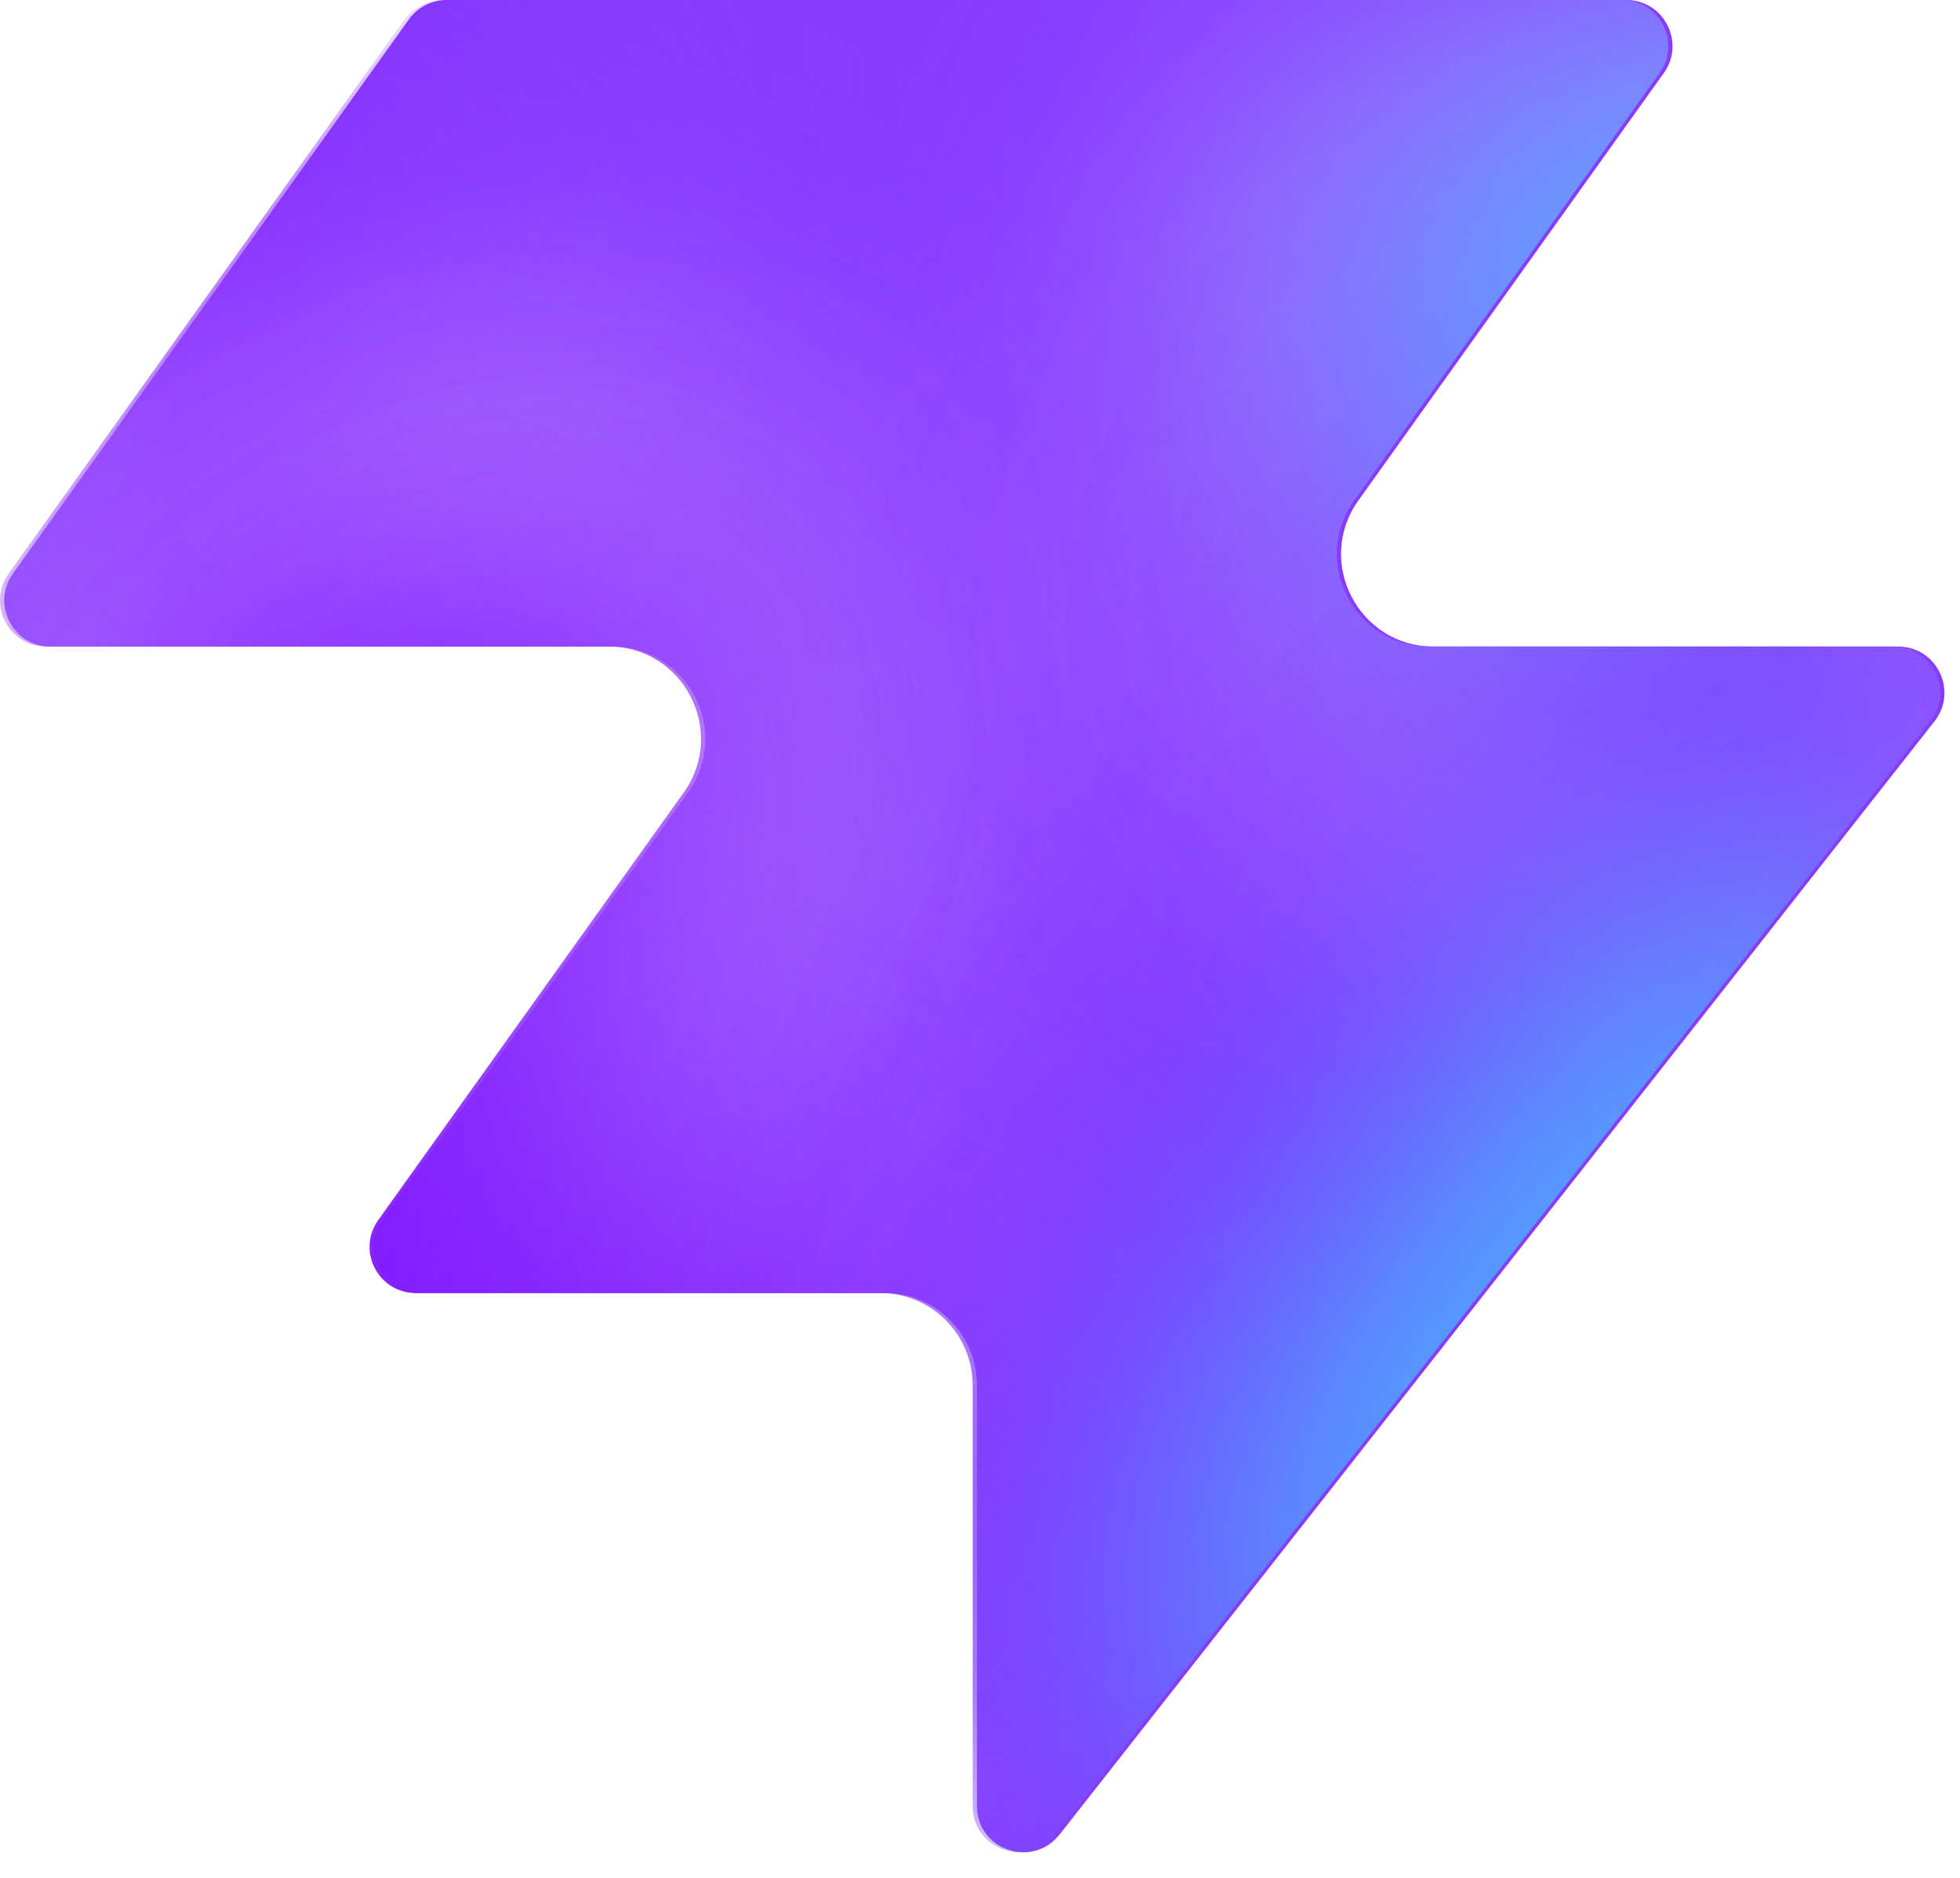
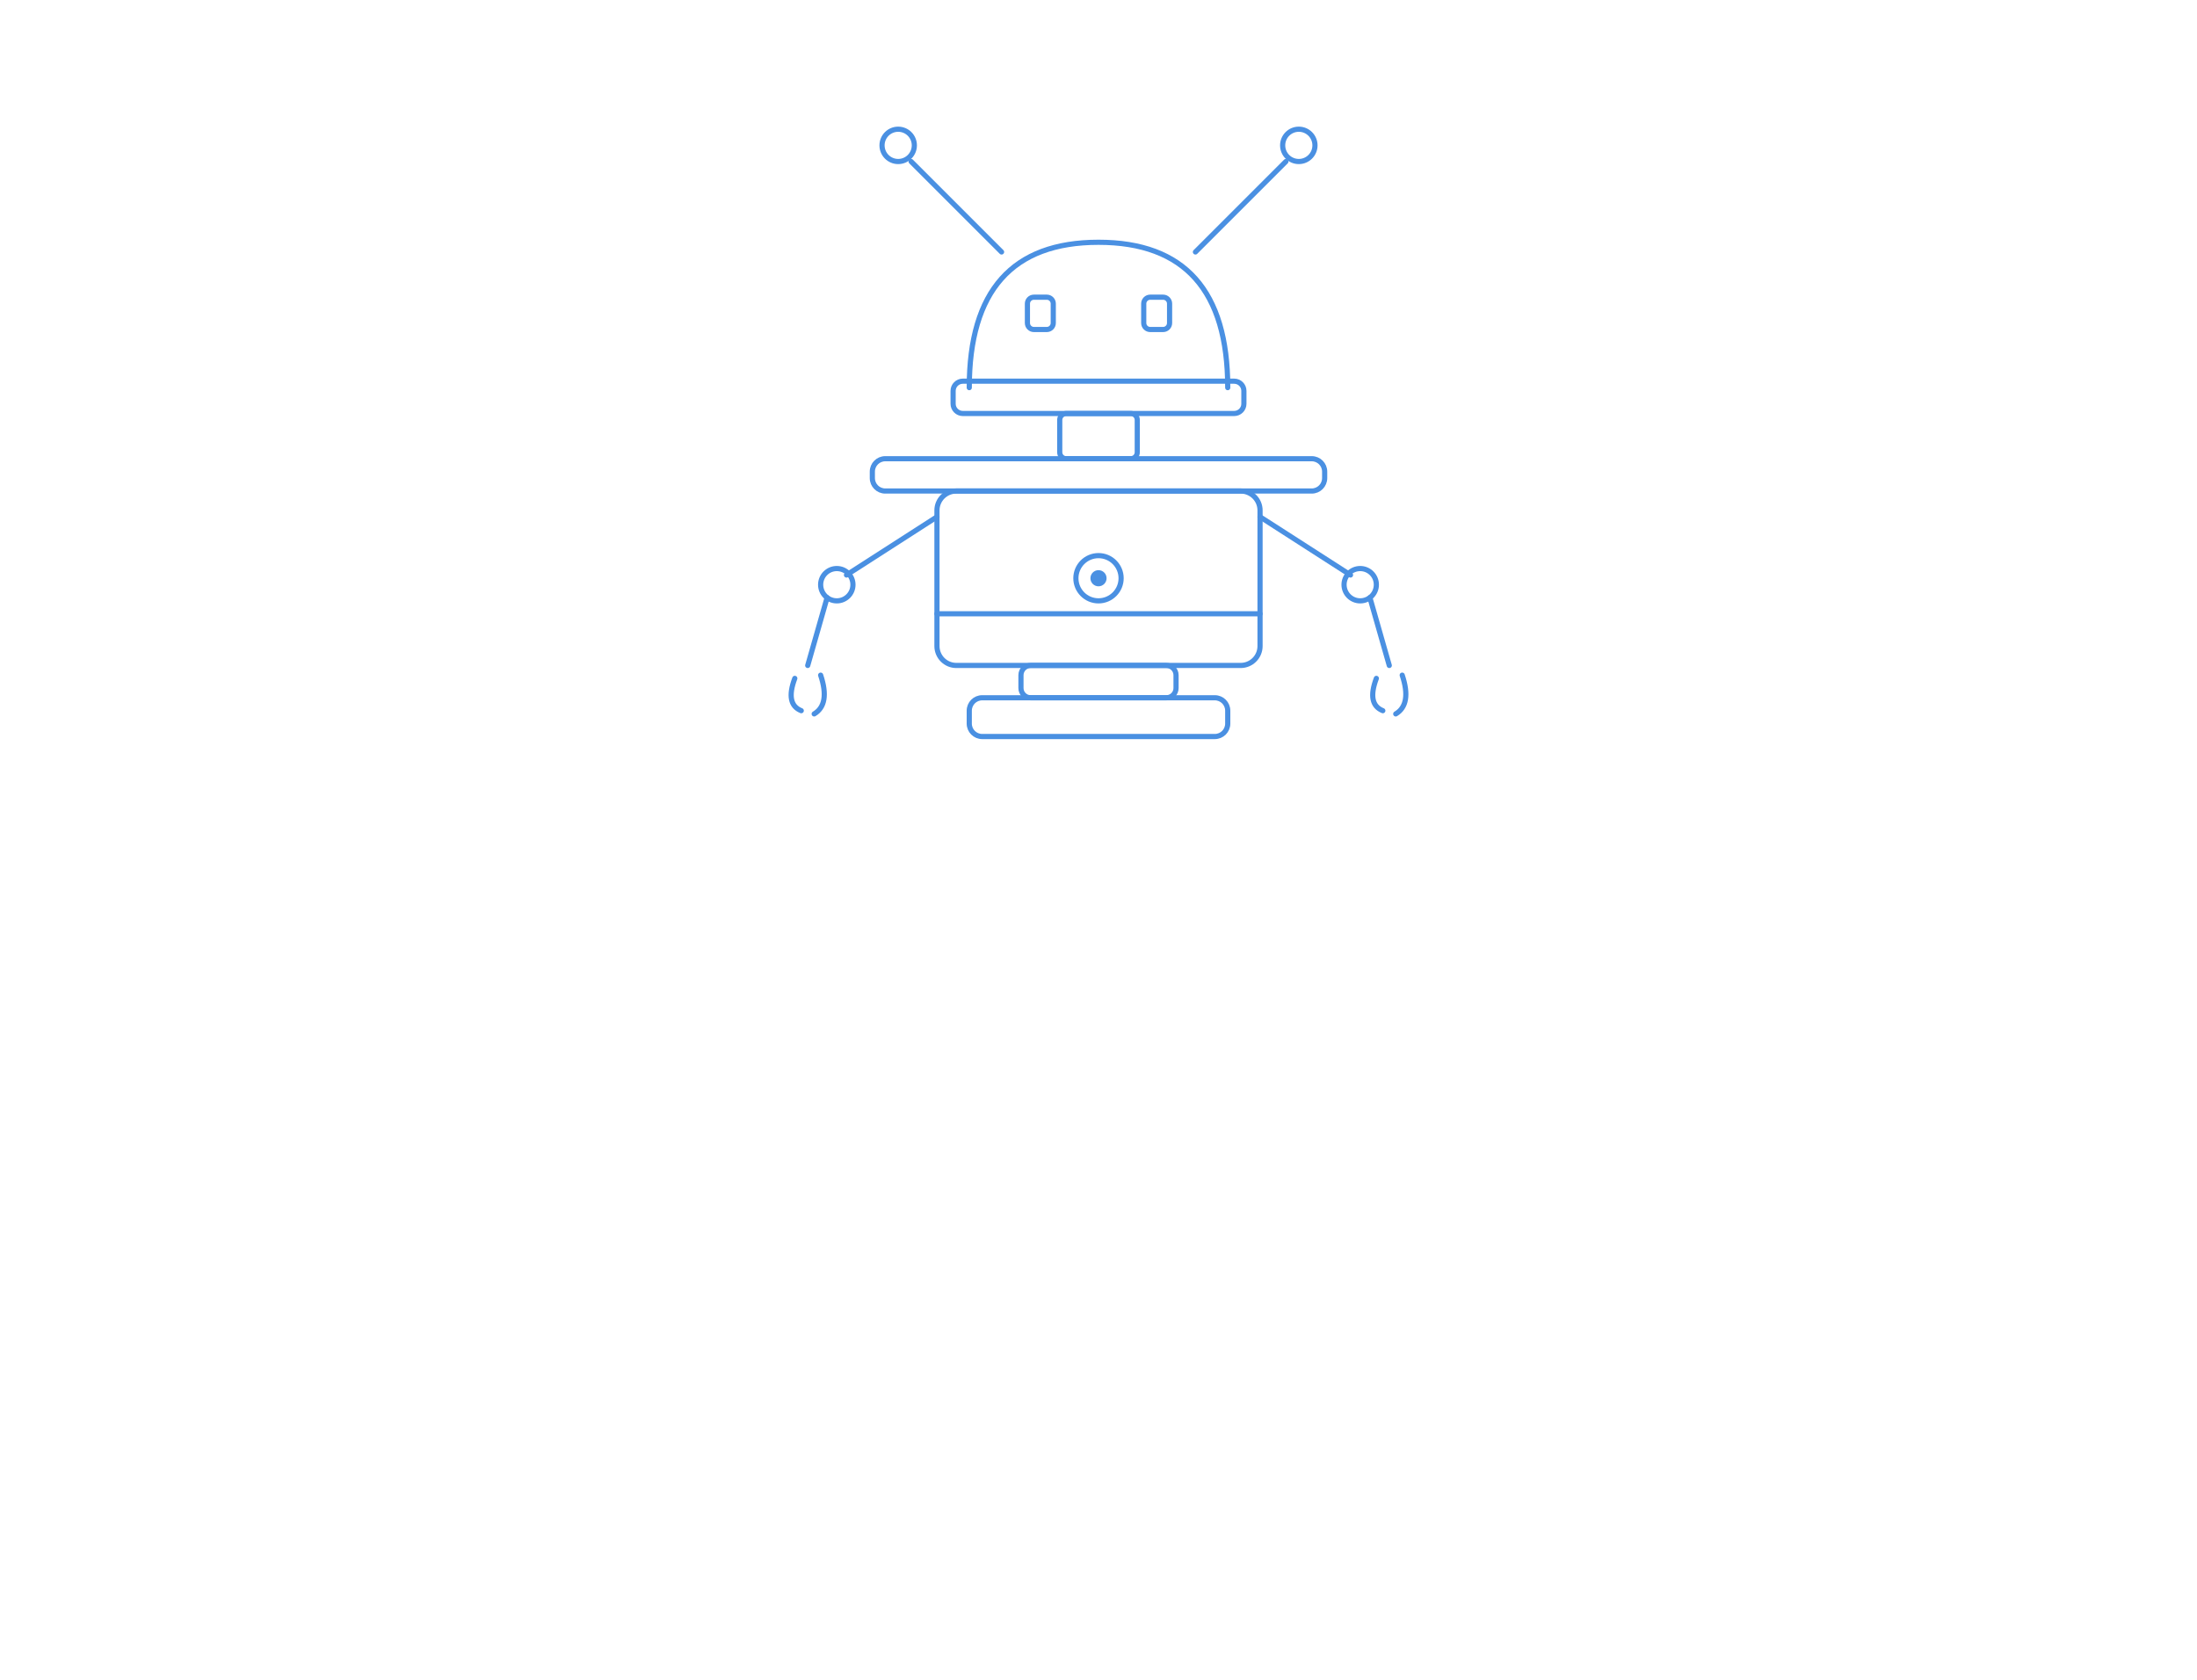
- <svg xmlns="http://www.w3.org/2000/svg" width="48" height="46" fill="none" viewBox="0 0 48 46">
-   <path fill="#863bff" d="M25.946 44.938c-.664.845-2.021.375-2.021-.698V33.937a2.26 2.26 0 0 0-2.262-2.262H10.287c-.92 0-1.456-1.04-.92-1.788l7.48-10.471c1.07-1.497 0-3.578-1.842-3.578H1.237c-.92 0-1.456-1.04-.92-1.788L10.013.474c.214-.297.556-.474.92-.474h28.894c.92 0 1.456 1.04.92 1.788l-7.48 10.471c-1.07 1.498 0 3.579 1.842 3.579h11.377c.943 0 1.473 1.088.89 1.83L25.947 44.94z" style="fill:#863bff;fill:color(display-p3 .525 .23 1);fill-opacity:1" />
-   <mask id="a" width="48" height="46" x="0" y="0" maskUnits="userSpaceOnUse" style="mask-type:alpha">
-     <path fill="#000" d="M25.842 44.938c-.664.844-2.021.375-2.021-.698V33.937a2.26 2.26 0 0 0-2.262-2.262H10.183c-.92 0-1.456-1.04-.92-1.788l7.48-10.471c1.07-1.498 0-3.579-1.842-3.579H1.133c-.92 0-1.456-1.04-.92-1.787L9.91.473c.214-.297.556-.474.92-.474h28.894c.92 0 1.456 1.04.92 1.788l-7.48 10.471c-1.07 1.498 0 3.578 1.842 3.578h11.377c.943 0 1.473 1.088.89 1.832L25.843 44.94z" style="fill:#000;fill-opacity:1" />
-   </mask>
-   <g mask="url(#a)">
-     <g filter="url(#b)">
-       <ellipse cx="5.508" cy="14.704" fill="#ede6ff" rx="5.508" ry="14.704" style="fill:#ede6ff;fill:color(display-p3 .927 .903 1);fill-opacity:1" transform="matrix(.00324 1 1 -.00324 -4.47 31.516)" />
-     </g>
-     <g filter="url(#c)">
-       <ellipse cx="10.399" cy="29.851" fill="#ede6ff" rx="10.399" ry="29.851" style="fill:#ede6ff;fill:color(display-p3 .927 .903 1);fill-opacity:1" transform="matrix(.00324 1 1 -.00324 -39.328 7.883)" />
-     </g>
-     <g filter="url(#d)">
-       <ellipse cx="5.508" cy="30.487" fill="#7e14ff" rx="5.508" ry="30.487" style="fill:#7e14ff;fill:color(display-p3 .492 .077 1);fill-opacity:1" transform="rotate(89.814 -25.913 -14.639)scale(1 -1)" />
-     </g>
-     <g filter="url(#e)">
-       <ellipse cx="5.508" cy="30.599" fill="#7e14ff" rx="5.508" ry="30.599" style="fill:#7e14ff;fill:color(display-p3 .492 .077 1);fill-opacity:1" transform="rotate(89.814 -32.644 -3.334)scale(1 -1)" />
-     </g>
-     <g filter="url(#f)">
-       <ellipse cx="5.508" cy="30.599" fill="#7e14ff" rx="5.508" ry="30.599" style="fill:#7e14ff;fill:color(display-p3 .492 .077 1);fill-opacity:1" transform="matrix(.00324 1 1 -.00324 -34.34 30.47)" />
-     </g>
-     <g filter="url(#g)">
-       <ellipse cx="14.072" cy="22.078" fill="#ede6ff" rx="14.072" ry="22.078" style="fill:#ede6ff;fill:color(display-p3 .927 .903 1);fill-opacity:1" transform="rotate(93.35 24.506 48.493)scale(-1 1)" />
-     </g>
-     <g filter="url(#h)">
-       <ellipse cx="3.47" cy="21.501" fill="#7e14ff" rx="3.47" ry="21.501" style="fill:#7e14ff;fill:color(display-p3 .492 .077 1);fill-opacity:1" transform="rotate(89.009 28.708 47.59)scale(-1 1)" />
-     </g>
-     <g filter="url(#i)">
-       <ellipse cx="3.47" cy="21.501" fill="#7e14ff" rx="3.47" ry="21.501" style="fill:#7e14ff;fill:color(display-p3 .492 .077 1);fill-opacity:1" transform="rotate(89.009 28.708 47.59)scale(-1 1)" />
-     </g>
-     <g filter="url(#j)">
-       <ellipse cx=".387" cy="8.972" fill="#7e14ff" rx="4.407" ry="29.108" style="fill:#7e14ff;fill:color(display-p3 .492 .077 1);fill-opacity:1" transform="rotate(39.51 .387 8.972)" />
-     </g>
-     <g filter="url(#k)">
-       <ellipse cx="47.523" cy="-6.092" fill="#7e14ff" rx="4.407" ry="29.108" style="fill:#7e14ff;fill:color(display-p3 .492 .077 1);fill-opacity:1" transform="rotate(37.892 47.523 -6.092)" />
-     </g>
-     <g filter="url(#l)">
-       <ellipse cx="41.412" cy="6.333" fill="#47bfff" rx="5.971" ry="9.665" style="fill:#47bfff;fill:color(display-p3 .28 .748 1);fill-opacity:1" transform="rotate(37.892 41.412 6.333)" />
-     </g>
-     <g filter="url(#m)">
-       <ellipse cx="-1.879" cy="38.332" fill="#7e14ff" rx="4.407" ry="29.108" style="fill:#7e14ff;fill:color(display-p3 .492 .077 1);fill-opacity:1" transform="rotate(37.892 -1.88 38.332)" />
-     </g>
-     <g filter="url(#n)">
-       <ellipse cx="-1.879" cy="38.332" fill="#7e14ff" rx="4.407" ry="29.108" style="fill:#7e14ff;fill:color(display-p3 .492 .077 1);fill-opacity:1" transform="rotate(37.892 -1.88 38.332)" />
-     </g>
-     <g filter="url(#o)">
-       <ellipse cx="35.651" cy="29.907" fill="#7e14ff" rx="4.407" ry="29.108" style="fill:#7e14ff;fill:color(display-p3 .492 .077 1);fill-opacity:1" transform="rotate(37.892 35.651 29.907)" />
-     </g>
-     <g filter="url(#p)">
-       <ellipse cx="38.418" cy="32.4" fill="#47bfff" rx="5.971" ry="15.297" style="fill:#47bfff;fill:color(display-p3 .28 .748 1);fill-opacity:1" transform="rotate(37.892 38.418 32.4)" />
-     </g>
+ <svg xmlns="http://www.w3.org/2000/svg" width="100%" viewBox="0 0 680 520" role="img" style="">
+   <g transform="translate(240, 30)" style="fill:rgb(0, 0, 0);stroke:none;color:rgb(251, 251, 254);stroke-width:1px;stroke-linecap:butt;stroke-linejoin:miter;opacity:1;font-family:&quot;Anthropic Sans&quot;, -apple-system, BlinkMacSystemFont, &quot;Segoe UI&quot;, sans-serif;font-size:20px;font-weight:400;text-anchor:start;dominant-baseline:auto">
+     <line x1="70" y1="48" x2="42" y2="20" style="fill:none;stroke:rgb(74, 144, 226);color:rgb(251, 251, 254);stroke-width:1.6px;stroke-linecap:round;stroke-linejoin:round;opacity:1;font-family:&quot;Anthropic Sans&quot;, -apple-system, BlinkMacSystemFont, &quot;Segoe UI&quot;, sans-serif;font-size:20px;font-weight:400;text-anchor:start;dominant-baseline:auto" />
+     <circle cx="38" cy="15" r="5" style="fill:none;stroke:rgb(74, 144, 226);color:rgb(251, 251, 254);stroke-width:1.6px;stroke-linecap:round;stroke-linejoin:round;opacity:1;font-family:&quot;Anthropic Sans&quot;, -apple-system, BlinkMacSystemFont, &quot;Segoe UI&quot;, sans-serif;font-size:20px;font-weight:400;text-anchor:start;dominant-baseline:auto" />
+     <line x1="130" y1="48" x2="158" y2="20" style="fill:none;stroke:rgb(74, 144, 226);color:rgb(251, 251, 254);stroke-width:1.6px;stroke-linecap:round;stroke-linejoin:round;opacity:1;font-family:&quot;Anthropic Sans&quot;, -apple-system, BlinkMacSystemFont, &quot;Segoe UI&quot;, sans-serif;font-size:20px;font-weight:400;text-anchor:start;dominant-baseline:auto" />
+     <circle cx="162" cy="15" r="5" style="fill:none;stroke:rgb(74, 144, 226);color:rgb(251, 251, 254);stroke-width:1.6px;stroke-linecap:round;stroke-linejoin:round;opacity:1;font-family:&quot;Anthropic Sans&quot;, -apple-system, BlinkMacSystemFont, &quot;Segoe UI&quot;, sans-serif;font-size:20px;font-weight:400;text-anchor:start;dominant-baseline:auto" />
+     <path d="M60,90 Q60,45 100,45 Q140,45 140,90" style="fill:none;stroke:rgb(74, 144, 226);color:rgb(251, 251, 254);stroke-width:1.6px;stroke-linecap:round;stroke-linejoin:round;opacity:1;font-family:&quot;Anthropic Sans&quot;, -apple-system, BlinkMacSystemFont, &quot;Segoe UI&quot;, sans-serif;font-size:20px;font-weight:400;text-anchor:start;dominant-baseline:auto" />
+     <rect x="55" y="88" width="90" height="10" rx="3" style="fill:none;stroke:rgb(74, 144, 226);color:rgb(251, 251, 254);stroke-width:1.6px;stroke-linecap:round;stroke-linejoin:round;opacity:1;font-family:&quot;Anthropic Sans&quot;, -apple-system, BlinkMacSystemFont, &quot;Segoe UI&quot;, sans-serif;font-size:20px;font-weight:400;text-anchor:start;dominant-baseline:auto" />
+     <rect x="78" y="62" width="8" height="10" rx="2" style="fill:none;stroke:rgb(74, 144, 226);color:rgb(251, 251, 254);stroke-width:1.6px;stroke-linecap:round;stroke-linejoin:round;opacity:1;font-family:&quot;Anthropic Sans&quot;, -apple-system, BlinkMacSystemFont, &quot;Segoe UI&quot;, sans-serif;font-size:20px;font-weight:400;text-anchor:start;dominant-baseline:auto" />
+     <rect x="114" y="62" width="8" height="10" rx="2" style="fill:none;stroke:rgb(74, 144, 226);color:rgb(251, 251, 254);stroke-width:1.6px;stroke-linecap:round;stroke-linejoin:round;opacity:1;font-family:&quot;Anthropic Sans&quot;, -apple-system, BlinkMacSystemFont, &quot;Segoe UI&quot;, sans-serif;font-size:20px;font-weight:400;text-anchor:start;dominant-baseline:auto" />
+     <rect x="88" y="98" width="24" height="14" rx="2" style="fill:none;stroke:rgb(74, 144, 226);color:rgb(251, 251, 254);stroke-width:1.6px;stroke-linecap:round;stroke-linejoin:round;opacity:1;font-family:&quot;Anthropic Sans&quot;, -apple-system, BlinkMacSystemFont, &quot;Segoe UI&quot;, sans-serif;font-size:20px;font-weight:400;text-anchor:start;dominant-baseline:auto" />
+     <rect x="30" y="112" width="140" height="10" rx="4" style="fill:none;stroke:rgb(74, 144, 226);color:rgb(251, 251, 254);stroke-width:1.6px;stroke-linecap:round;stroke-linejoin:round;opacity:1;font-family:&quot;Anthropic Sans&quot;, -apple-system, BlinkMacSystemFont, &quot;Segoe UI&quot;, sans-serif;font-size:20px;font-weight:400;text-anchor:start;dominant-baseline:auto" />
+     <rect x="50" y="122" width="100" height="54" rx="6" style="fill:none;stroke:rgb(74, 144, 226);color:rgb(251, 251, 254);stroke-width:1.6px;stroke-linecap:round;stroke-linejoin:round;opacity:1;font-family:&quot;Anthropic Sans&quot;, -apple-system, BlinkMacSystemFont, &quot;Segoe UI&quot;, sans-serif;font-size:20px;font-weight:400;text-anchor:start;dominant-baseline:auto" />
+     <circle cx="100" cy="149" r="7" style="fill:none;stroke:rgb(74, 144, 226);color:rgb(251, 251, 254);stroke-width:1.6px;stroke-linecap:round;stroke-linejoin:round;opacity:1;font-family:&quot;Anthropic Sans&quot;, -apple-system, BlinkMacSystemFont, &quot;Segoe UI&quot;, sans-serif;font-size:20px;font-weight:400;text-anchor:start;dominant-baseline:auto" />
+     <circle cx="100" cy="149" r="2.5" style="fill:rgb(74, 144, 226);stroke:none;color:rgb(251, 251, 254);stroke-width:1px;stroke-linecap:butt;stroke-linejoin:miter;opacity:1;font-family:&quot;Anthropic Sans&quot;, -apple-system, BlinkMacSystemFont, &quot;Segoe UI&quot;, sans-serif;font-size:20px;font-weight:400;text-anchor:start;dominant-baseline:auto" />
+     <line x1="50" y1="160" x2="150" y2="160" style="fill:none;stroke:rgb(74, 144, 226);color:rgb(251, 251, 254);stroke-width:1.6px;stroke-linecap:round;stroke-linejoin:round;opacity:1;font-family:&quot;Anthropic Sans&quot;, -apple-system, BlinkMacSystemFont, &quot;Segoe UI&quot;, sans-serif;font-size:20px;font-weight:400;text-anchor:start;dominant-baseline:auto" />
+     <rect x="76" y="176" width="48" height="10" rx="3" style="fill:none;stroke:rgb(74, 144, 226);color:rgb(251, 251, 254);stroke-width:1.6px;stroke-linecap:round;stroke-linejoin:round;opacity:1;font-family:&quot;Anthropic Sans&quot;, -apple-system, BlinkMacSystemFont, &quot;Segoe UI&quot;, sans-serif;font-size:20px;font-weight:400;text-anchor:start;dominant-baseline:auto" />
+     <rect x="60" y="186" width="80" height="12" rx="4" style="fill:none;stroke:rgb(74, 144, 226);color:rgb(251, 251, 254);stroke-width:1.6px;stroke-linecap:round;stroke-linejoin:round;opacity:1;font-family:&quot;Anthropic Sans&quot;, -apple-system, BlinkMacSystemFont, &quot;Segoe UI&quot;, sans-serif;font-size:20px;font-weight:400;text-anchor:start;dominant-baseline:auto" />
+     <line x1="50" y1="130" x2="22" y2="148" style="fill:none;stroke:rgb(74, 144, 226);color:rgb(251, 251, 254);stroke-width:1.6px;stroke-linecap:round;stroke-linejoin:round;opacity:1;font-family:&quot;Anthropic Sans&quot;, -apple-system, BlinkMacSystemFont, &quot;Segoe UI&quot;, sans-serif;font-size:20px;font-weight:400;text-anchor:start;dominant-baseline:auto" />
+     <circle cx="19" cy="151" r="5" style="fill:none;stroke:rgb(74, 144, 226);color:rgb(251, 251, 254);stroke-width:1.6px;stroke-linecap:round;stroke-linejoin:round;opacity:1;font-family:&quot;Anthropic Sans&quot;, -apple-system, BlinkMacSystemFont, &quot;Segoe UI&quot;, sans-serif;font-size:20px;font-weight:400;text-anchor:start;dominant-baseline:auto" />
+     <line x1="16" y1="155" x2="10" y2="176" style="fill:none;stroke:rgb(74, 144, 226);color:rgb(251, 251, 254);stroke-width:1.6px;stroke-linecap:round;stroke-linejoin:round;opacity:1;font-family:&quot;Anthropic Sans&quot;, -apple-system, BlinkMacSystemFont, &quot;Segoe UI&quot;, sans-serif;font-size:20px;font-weight:400;text-anchor:start;dominant-baseline:auto" />
+     <path d="M6,180 Q3,188 8,190" style="fill:none;stroke:rgb(74, 144, 226);color:rgb(251, 251, 254);stroke-width:1.6px;stroke-linecap:round;stroke-linejoin:round;opacity:1;font-family:&quot;Anthropic Sans&quot;, -apple-system, BlinkMacSystemFont, &quot;Segoe UI&quot;, sans-serif;font-size:20px;font-weight:400;text-anchor:start;dominant-baseline:auto" />
+     <path d="M14,179 Q17,188 12,191" style="fill:none;stroke:rgb(74, 144, 226);color:rgb(251, 251, 254);stroke-width:1.6px;stroke-linecap:round;stroke-linejoin:round;opacity:1;font-family:&quot;Anthropic Sans&quot;, -apple-system, BlinkMacSystemFont, &quot;Segoe UI&quot;, sans-serif;font-size:20px;font-weight:400;text-anchor:start;dominant-baseline:auto" />
+     <line x1="150" y1="130" x2="178" y2="148" style="fill:none;stroke:rgb(74, 144, 226);color:rgb(251, 251, 254);stroke-width:1.6px;stroke-linecap:round;stroke-linejoin:round;opacity:1;font-family:&quot;Anthropic Sans&quot;, -apple-system, BlinkMacSystemFont, &quot;Segoe UI&quot;, sans-serif;font-size:20px;font-weight:400;text-anchor:start;dominant-baseline:auto" />
+     <circle cx="181" cy="151" r="5" style="fill:none;stroke:rgb(74, 144, 226);color:rgb(251, 251, 254);stroke-width:1.6px;stroke-linecap:round;stroke-linejoin:round;opacity:1;font-family:&quot;Anthropic Sans&quot;, -apple-system, BlinkMacSystemFont, &quot;Segoe UI&quot;, sans-serif;font-size:20px;font-weight:400;text-anchor:start;dominant-baseline:auto" />
+     <line x1="184" y1="155" x2="190" y2="176" style="fill:none;stroke:rgb(74, 144, 226);color:rgb(251, 251, 254);stroke-width:1.6px;stroke-linecap:round;stroke-linejoin:round;opacity:1;font-family:&quot;Anthropic Sans&quot;, -apple-system, BlinkMacSystemFont, &quot;Segoe UI&quot;, sans-serif;font-size:20px;font-weight:400;text-anchor:start;dominant-baseline:auto" />
+     <path d="M186,180 Q183,188 188,190" style="fill:none;stroke:rgb(74, 144, 226);color:rgb(251, 251, 254);stroke-width:1.6px;stroke-linecap:round;stroke-linejoin:round;opacity:1;font-family:&quot;Anthropic Sans&quot;, -apple-system, BlinkMacSystemFont, &quot;Segoe UI&quot;, sans-serif;font-size:20px;font-weight:400;text-anchor:start;dominant-baseline:auto" />
+     <path d="M194,179 Q197,188 192,191" style="fill:none;stroke:rgb(74, 144, 226);color:rgb(251, 251, 254);stroke-width:1.6px;stroke-linecap:round;stroke-linejoin:round;opacity:1;font-family:&quot;Anthropic Sans&quot;, -apple-system, BlinkMacSystemFont, &quot;Segoe UI&quot;, sans-serif;font-size:20px;font-weight:400;text-anchor:start;dominant-baseline:auto" />
  </g>
-   <defs>
-     <filter id="b" width="60.045" height="41.654" x="-19.77" y="16.149" color-interpolation-filters="sRGB" filterUnits="userSpaceOnUse">
-       <feFlood flood-opacity="0" result="BackgroundImageFix" />
-       <feBlend in="SourceGraphic" in2="BackgroundImageFix" result="shape" />
-       <feGaussianBlur result="effect1_foregroundBlur_2002_17158" stdDeviation="7.659" />
-     </filter>
-     <filter id="c" width="90.34" height="51.437" x="-54.613" y="-7.533" color-interpolation-filters="sRGB" filterUnits="userSpaceOnUse">
-       <feFlood flood-opacity="0" result="BackgroundImageFix" />
-       <feBlend in="SourceGraphic" in2="BackgroundImageFix" result="shape" />
-       <feGaussianBlur result="effect1_foregroundBlur_2002_17158" stdDeviation="7.659" />
-     </filter>
-     <filter id="d" width="79.355" height="29.4" x="-49.64" y="2.03" color-interpolation-filters="sRGB" filterUnits="userSpaceOnUse">
-       <feFlood flood-opacity="0" result="BackgroundImageFix" />
-       <feBlend in="SourceGraphic" in2="BackgroundImageFix" result="shape" />
-       <feGaussianBlur result="effect1_foregroundBlur_2002_17158" stdDeviation="4.596" />
-     </filter>
-     <filter id="e" width="79.579" height="29.4" x="-45.045" y="20.029" color-interpolation-filters="sRGB" filterUnits="userSpaceOnUse">
-       <feFlood flood-opacity="0" result="BackgroundImageFix" />
-       <feBlend in="SourceGraphic" in2="BackgroundImageFix" result="shape" />
-       <feGaussianBlur result="effect1_foregroundBlur_2002_17158" stdDeviation="4.596" />
-     </filter>
-     <filter id="f" width="79.579" height="29.4" x="-43.513" y="21.178" color-interpolation-filters="sRGB" filterUnits="userSpaceOnUse">
-       <feFlood flood-opacity="0" result="BackgroundImageFix" />
-       <feBlend in="SourceGraphic" in2="BackgroundImageFix" result="shape" />
-       <feGaussianBlur result="effect1_foregroundBlur_2002_17158" stdDeviation="4.596" />
-     </filter>
-     <filter id="g" width="74.749" height="58.852" x="15.756" y="-17.901" color-interpolation-filters="sRGB" filterUnits="userSpaceOnUse">
-       <feFlood flood-opacity="0" result="BackgroundImageFix" />
-       <feBlend in="SourceGraphic" in2="BackgroundImageFix" result="shape" />
-       <feGaussianBlur result="effect1_foregroundBlur_2002_17158" stdDeviation="7.659" />
-     </filter>
-     <filter id="h" width="61.377" height="25.362" x="23.548" y="2.284" color-interpolation-filters="sRGB" filterUnits="userSpaceOnUse">
-       <feFlood flood-opacity="0" result="BackgroundImageFix" />
-       <feBlend in="SourceGraphic" in2="BackgroundImageFix" result="shape" />
-       <feGaussianBlur result="effect1_foregroundBlur_2002_17158" stdDeviation="4.596" />
-     </filter>
-     <filter id="i" width="61.377" height="25.362" x="23.548" y="2.284" color-interpolation-filters="sRGB" filterUnits="userSpaceOnUse">
-       <feFlood flood-opacity="0" result="BackgroundImageFix" />
-       <feBlend in="SourceGraphic" in2="BackgroundImageFix" result="shape" />
-       <feGaussianBlur result="effect1_foregroundBlur_2002_17158" stdDeviation="4.596" />
-     </filter>
-     <filter id="j" width="56.045" height="63.649" x="-27.636" y="-22.853" color-interpolation-filters="sRGB" filterUnits="userSpaceOnUse">
-       <feFlood flood-opacity="0" result="BackgroundImageFix" />
-       <feBlend in="SourceGraphic" in2="BackgroundImageFix" result="shape" />
-       <feGaussianBlur result="effect1_foregroundBlur_2002_17158" stdDeviation="4.596" />
-     </filter>
-     <filter id="k" width="54.814" height="64.646" x="20.116" y="-38.415" color-interpolation-filters="sRGB" filterUnits="userSpaceOnUse">
-       <feFlood flood-opacity="0" result="BackgroundImageFix" />
-       <feBlend in="SourceGraphic" in2="BackgroundImageFix" result="shape" />
-       <feGaussianBlur result="effect1_foregroundBlur_2002_17158" stdDeviation="4.596" />
-     </filter>
-     <filter id="l" width="33.541" height="35.313" x="24.641" y="-11.323" color-interpolation-filters="sRGB" filterUnits="userSpaceOnUse">
-       <feFlood flood-opacity="0" result="BackgroundImageFix" />
-       <feBlend in="SourceGraphic" in2="BackgroundImageFix" result="shape" />
-       <feGaussianBlur result="effect1_foregroundBlur_2002_17158" stdDeviation="4.596" />
-     </filter>
-     <filter id="m" width="54.814" height="64.646" x="-29.286" y="6.009" color-interpolation-filters="sRGB" filterUnits="userSpaceOnUse">
-       <feFlood flood-opacity="0" result="BackgroundImageFix" />
-       <feBlend in="SourceGraphic" in2="BackgroundImageFix" result="shape" />
-       <feGaussianBlur result="effect1_foregroundBlur_2002_17158" stdDeviation="4.596" />
-     </filter>
-     <filter id="n" width="54.814" height="64.646" x="-29.286" y="6.009" color-interpolation-filters="sRGB" filterUnits="userSpaceOnUse">
-       <feFlood flood-opacity="0" result="BackgroundImageFix" />
-       <feBlend in="SourceGraphic" in2="BackgroundImageFix" result="shape" />
-       <feGaussianBlur result="effect1_foregroundBlur_2002_17158" stdDeviation="4.596" />
-     </filter>
-     <filter id="o" width="54.814" height="64.646" x="8.244" y="-2.416" color-interpolation-filters="sRGB" filterUnits="userSpaceOnUse">
-       <feFlood flood-opacity="0" result="BackgroundImageFix" />
-       <feBlend in="SourceGraphic" in2="BackgroundImageFix" result="shape" />
-       <feGaussianBlur result="effect1_foregroundBlur_2002_17158" stdDeviation="4.596" />
-     </filter>
-     <filter id="p" width="39.409" height="43.623" x="18.713" y="10.588" color-interpolation-filters="sRGB" filterUnits="userSpaceOnUse">
-       <feFlood flood-opacity="0" result="BackgroundImageFix" />
-       <feBlend in="SourceGraphic" in2="BackgroundImageFix" result="shape" />
-       <feGaussianBlur result="effect1_foregroundBlur_2002_17158" stdDeviation="4.596" />
-     </filter>
-   </defs>
</svg>
